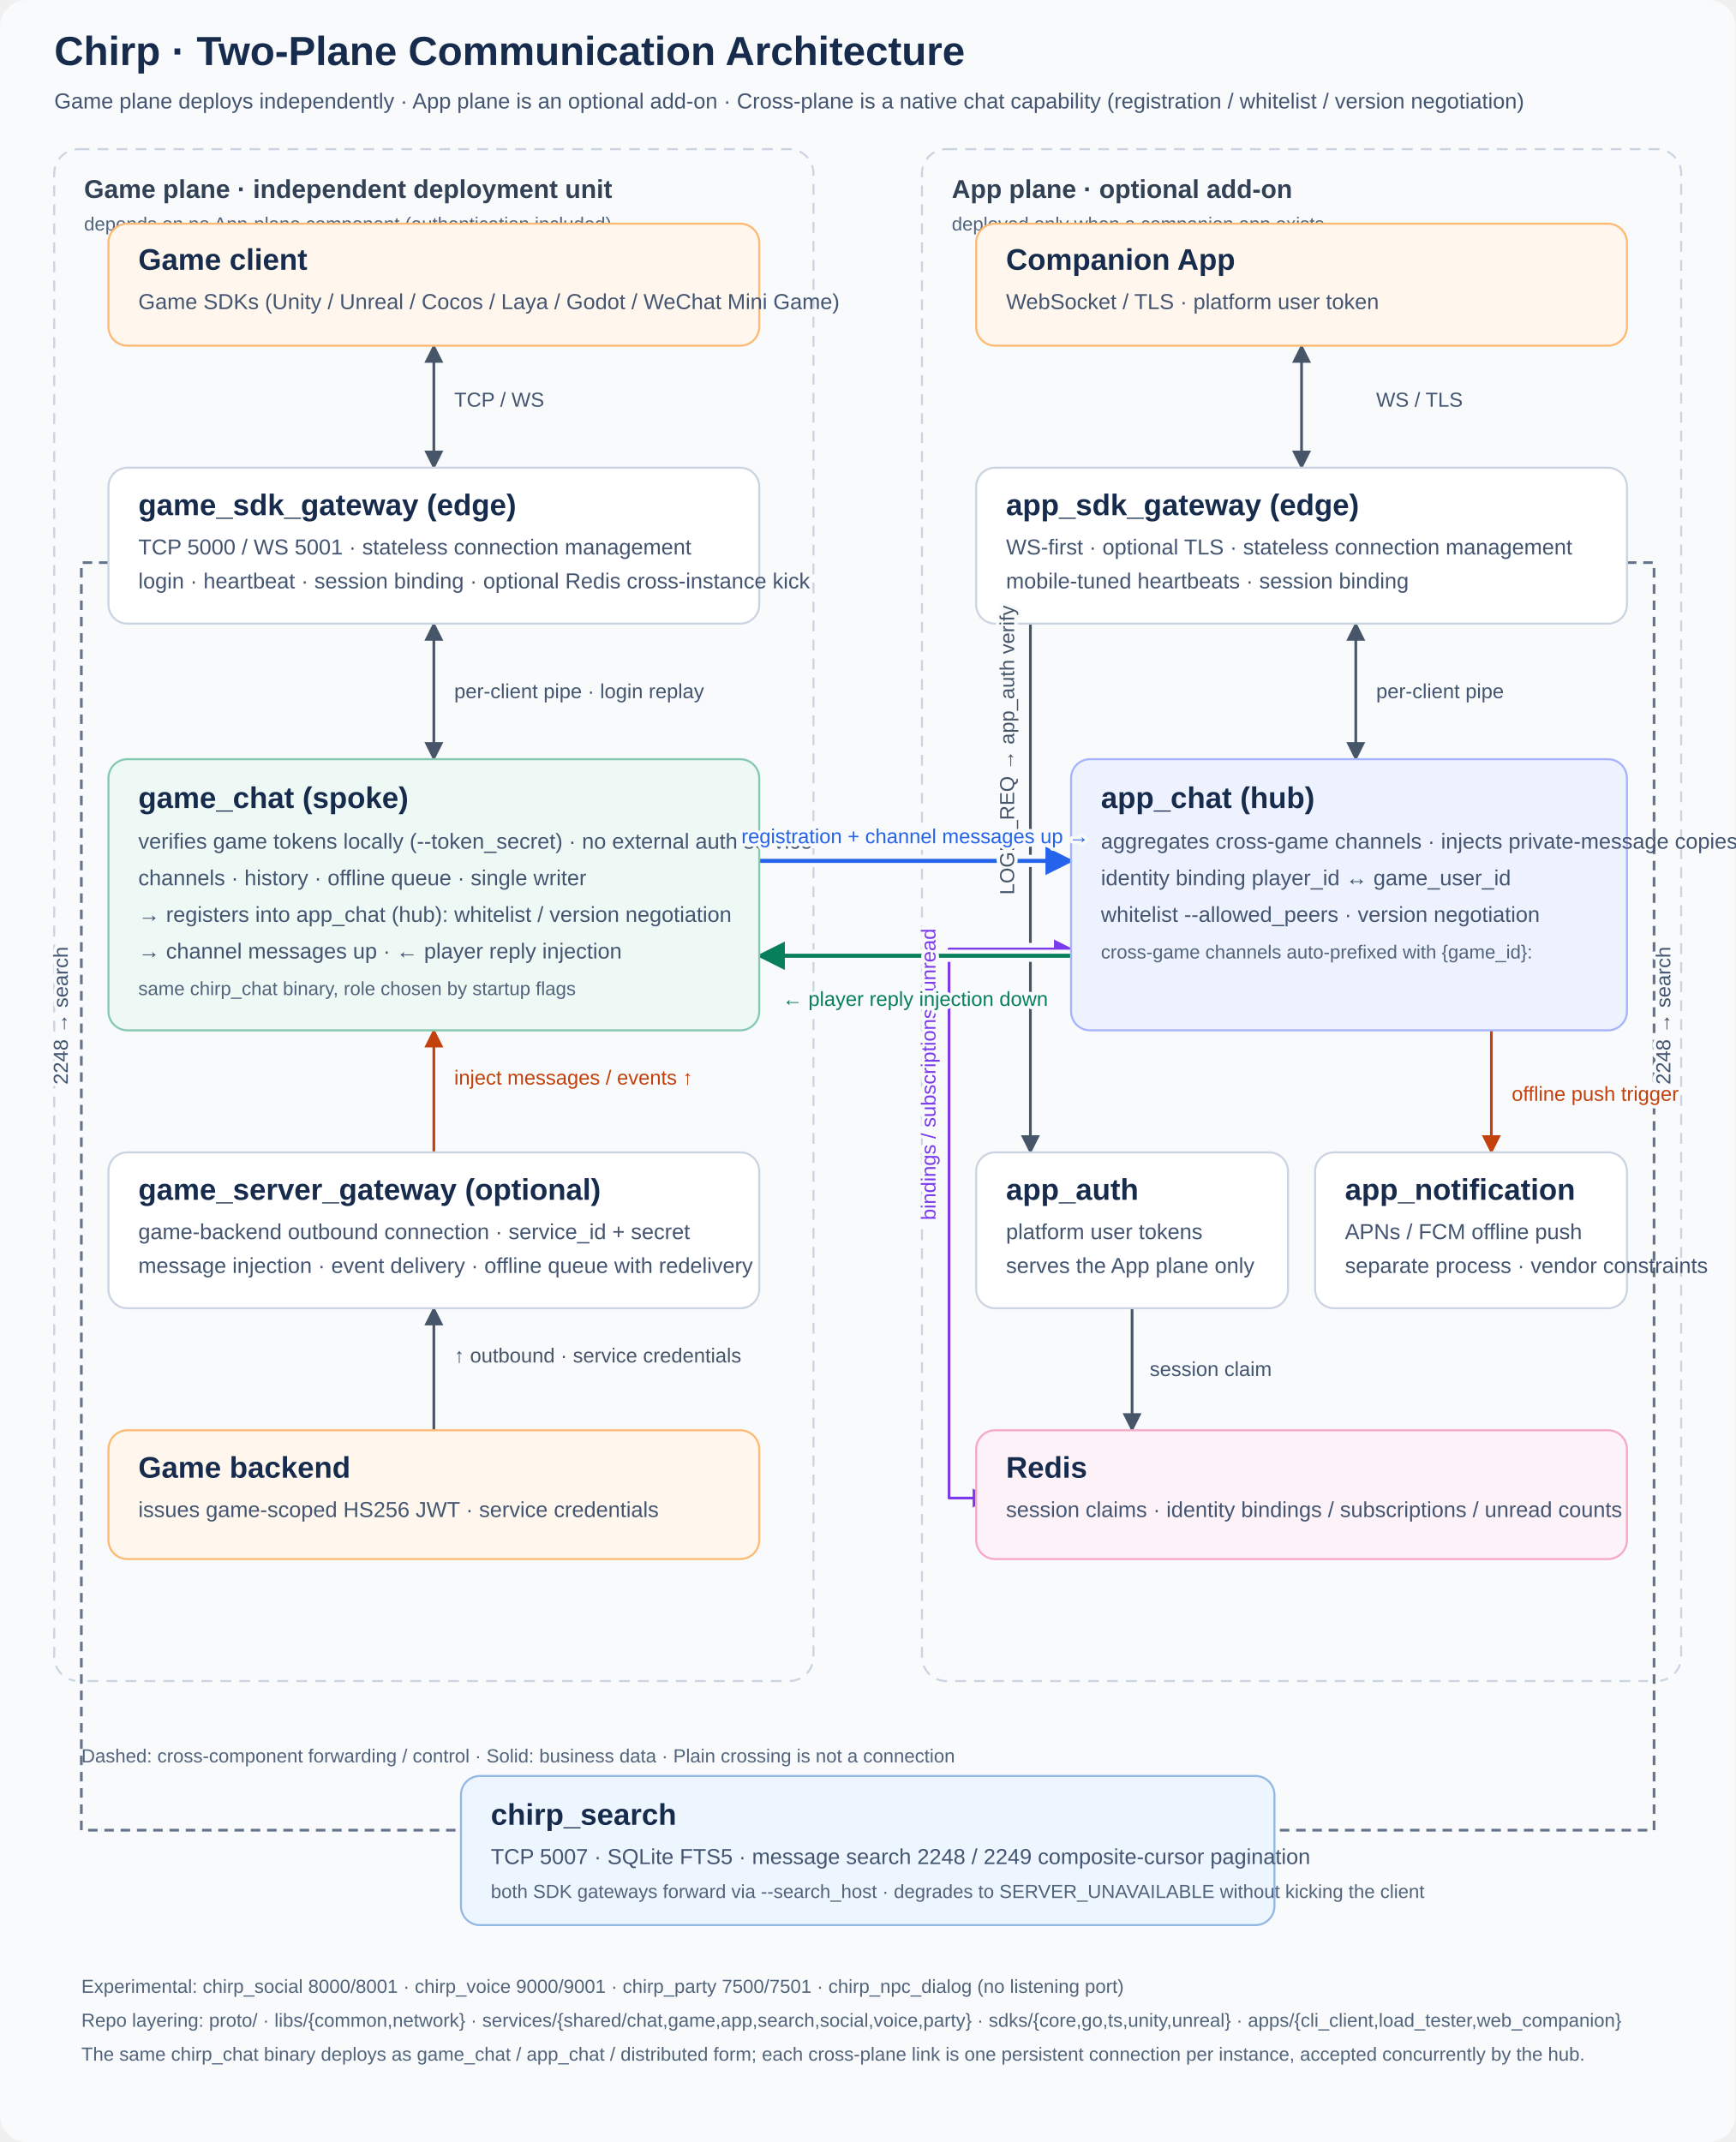
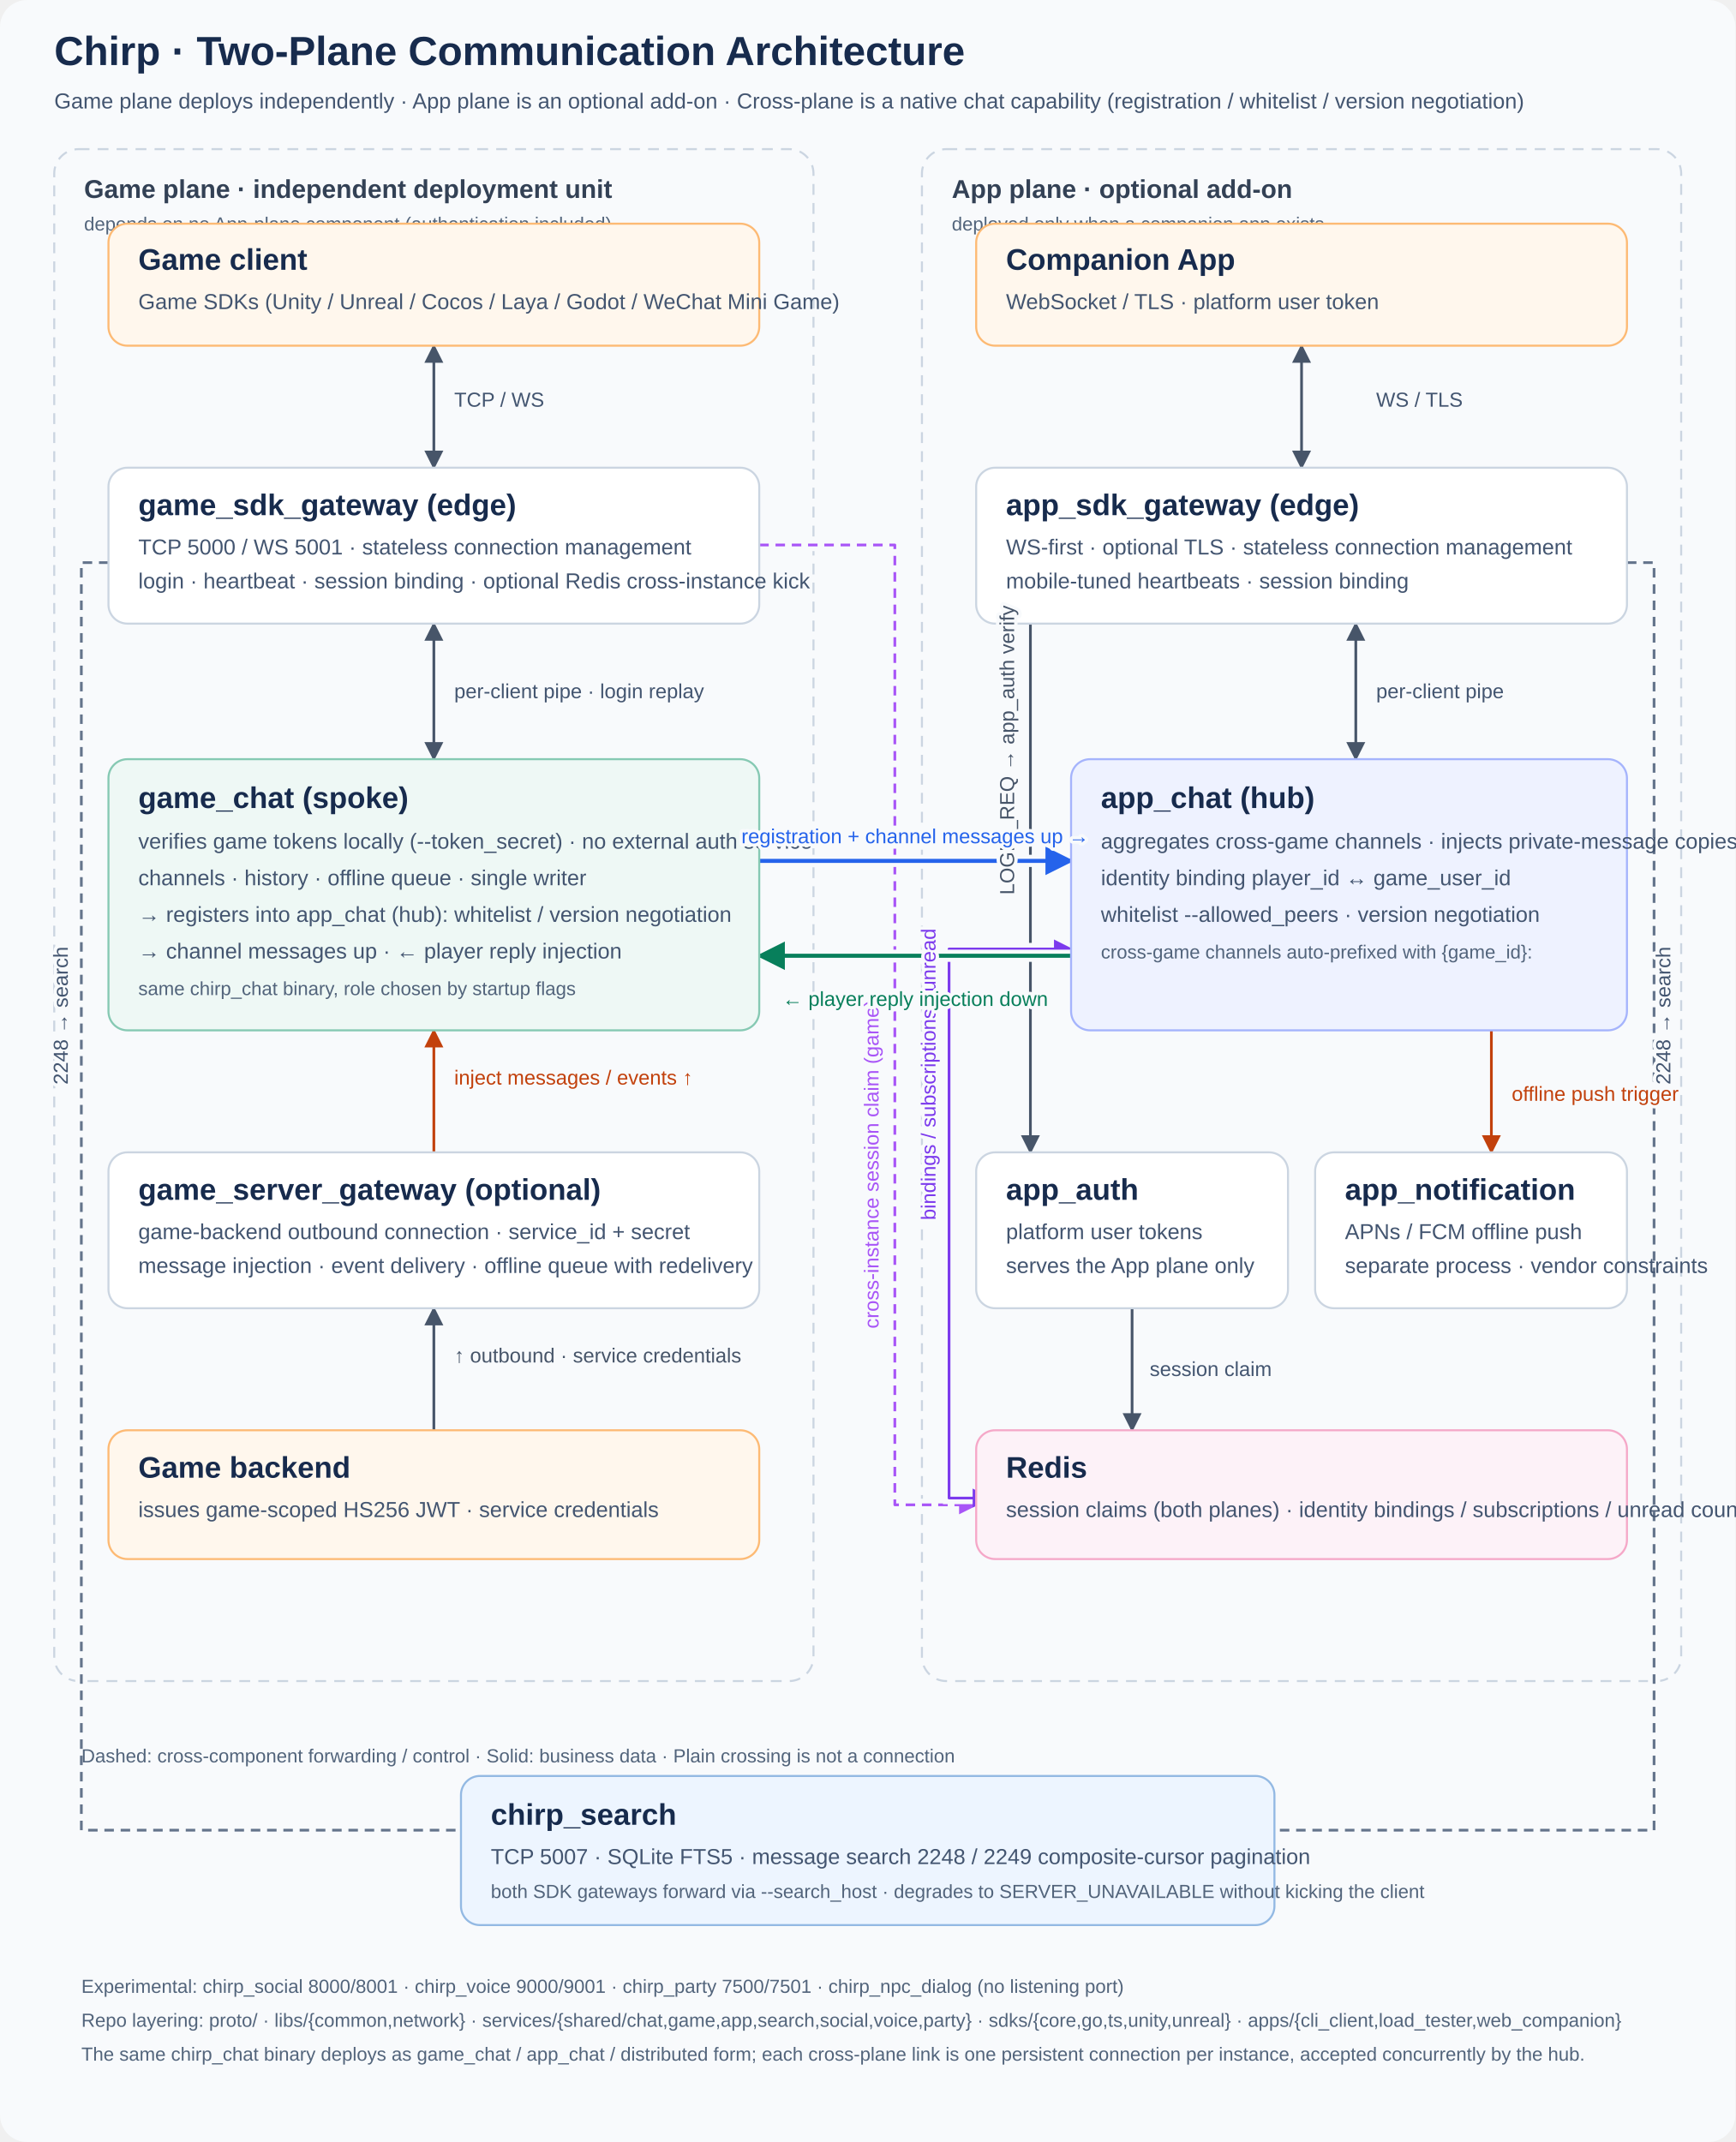
<svg xmlns="http://www.w3.org/2000/svg" width="1280" height="1580" viewBox="0 0 1280 1580" role="img" aria-labelledby="title desc" xml:lang="en">
  <defs>
    <marker id="arrow" viewBox="0 0 10 10" refX="9" refY="5" markerWidth="7" markerHeight="7" orient="auto-start-reverse">
      <path d="M0 0 L10 5 L0 10Z" fill="context-stroke" />
    </marker>
  </defs>
  <style>text{font-family:Arial,'Noto Sans CJK SC','Microsoft YaHei',sans-serif;fill:#172b4d}.title{font-size:30px;font-weight:700}.name{font-size:22px;font-weight:700}.body{font-size:16px;fill:#435570}.small{font-size:14px;fill:#52647b}.plane{font-size:19px;font-weight:700;fill:#334155}.label{font-size:15px;fill:#435570;paint-order:stroke;stroke:#f8fafc;stroke-width:5px;stroke-linejoin:round}.edge{fill:none;stroke-linejoin:round}.control{stroke-dasharray:7 5}</style>
  <rect width="1280" height="1580" rx="20" fill="#f8fafc" />
  <text x="40" y="48" class="title" text-anchor="start">Chirp · Two-Plane Communication Architecture</text>
  <text x="40" y="80" class="body" text-anchor="start">Game plane deploys independently · App plane is an optional add-on · Cross-plane is a native chat capability (registration / whitelist / version negotiation)</text>
  <g id="game-plane-scope" data-node="game-plane-scope">
    <rect x="40" y="110" width="560" height="1130" rx="18" fill="none" stroke="#cbd5e1" stroke-width="1.5" stroke-dasharray="8 6" />
    <text x="62" y="146" class="plane" text-anchor="start">Game plane · independent deployment unit</text>
    <text x="62" y="170" class="small" text-anchor="start">depends on no App-plane component (authentication included)</text>
  </g>
  <g id="app-plane-scope" data-node="app-plane-scope">
    <rect x="680" y="110" width="560" height="1130" rx="18" fill="none" stroke="#cbd5e1" stroke-width="1.5" stroke-dasharray="8 6" />
    <text x="702" y="146" class="plane" text-anchor="start">App plane · optional add-on</text>
    <text x="702" y="170" class="small" text-anchor="start">deployed only when a companion app exists</text>
  </g>
  <path d="M80 415 H60 V1350 H360" fill="none" stroke="#f8fafc" stroke-width="9" />
  <path id="game-search-bridge" data-from="game-sdk-gateway" data-to="chirp-search" d="M80 415 H60 V1350 H360" class="edge control" style="stroke:#64748b;stroke-width:2" marker-end="url(#arrow)" />
  <path d="M1200 415 H1220 V1350 H920" fill="none" stroke="#f8fafc" stroke-width="9" />
  <path id="app-search-bridge" data-from="app-sdk-gateway" data-to="chirp-search" d="M1200 415 H1220 V1350 H920" class="edge control" style="stroke:#64748b;stroke-width:2" marker-end="url(#arrow)" />
  <path d="M320 255 V345" fill="none" stroke="#f8fafc" stroke-width="9" />
  <path id="game-client-edge" data-from="game-client" data-to="game-sdk-gateway" d="M320 255 V345" class="edge" style="stroke:#475569;stroke-width:2" marker-end="url(#arrow)" marker-start="url(#arrow)" />
  <path d="M320 460 V560" fill="none" stroke="#f8fafc" stroke-width="9" />
  <path id="game-edge-chat" data-from="game-sdk-gateway" data-to="game-chat" d="M320 460 V560" class="edge" style="stroke:#475569;stroke-width:2" marker-end="url(#arrow)" marker-start="url(#arrow)" />
+   <path d="M560 402 H660 V1110 H720" fill="none" stroke="#f8fafc" stroke-width="9" />
+   <path id="game-claim-redis" data-from="game-sdk-gateway" data-to="redis" d="M560 402 H660 V1110 H720" class="edge control" style="stroke:#a855f7;stroke-width:2" marker-end="url(#arrow)" />
  <path d="M320 1055 V965" fill="none" stroke="#f8fafc" stroke-width="9" />
  <path id="backend-server-gateway" data-from="game-backend" data-to="game-server-gateway" d="M320 1055 V965" class="edge" style="stroke:#475569;stroke-width:2" marker-end="url(#arrow)" />
  <path d="M320 850 V760" fill="none" stroke="#f8fafc" stroke-width="9" />
  <path id="server-gateway-inject" data-from="game-server-gateway" data-to="game-chat" d="M320 850 V760" class="edge" style="stroke:#c2410c;stroke-width:2" marker-end="url(#arrow)" />
  <path d="M960 255 V345" fill="none" stroke="#f8fafc" stroke-width="9" />
  <path id="app-client-edge" data-from="app-client" data-to="app-sdk-gateway" d="M960 255 V345" class="edge" style="stroke:#475569;stroke-width:2" marker-end="url(#arrow)" marker-start="url(#arrow)" />
  <path d="M1000 460 V560" fill="none" stroke="#f8fafc" stroke-width="9" />
  <path id="app-edge-chat" data-from="app-sdk-gateway" data-to="app-chat" d="M1000 460 V560" class="edge" style="stroke:#475569;stroke-width:2" marker-end="url(#arrow)" marker-start="url(#arrow)" />
  <path d="M760 460 V850" fill="none" stroke="#f8fafc" stroke-width="9" />
  <path id="app-edge-auth" data-from="app-sdk-gateway" data-to="app-auth" d="M760 460 V850" class="edge" style="stroke:#475569;stroke-width:2" marker-end="url(#arrow)" />
  <path d="M1100 760 V850" fill="none" stroke="#f8fafc" stroke-width="9" />
  <path id="chat-notify" data-from="app-chat" data-to="app-notification" d="M1100 760 V850" class="edge" style="stroke:#c2410c;stroke-width:2" marker-end="url(#arrow)" />
  <path d="M790 700 H700 V1105 H730" fill="none" stroke="#f8fafc" stroke-width="9" />
  <path id="chat-redis" data-from="app-chat" data-to="redis" d="M790 700 H700 V1105 H730" class="edge" style="stroke:#7c3aed;stroke-width:2" marker-end="url(#arrow)" marker-start="url(#arrow)" />
  <path d="M835 965 V1055" fill="none" stroke="#f8fafc" stroke-width="9" />
  <path id="auth-redis" data-from="app-auth" data-to="redis" d="M835 965 V1055" class="edge" style="stroke:#475569;stroke-width:2" marker-end="url(#arrow)" />
  <path d="M560 635 H790" fill="none" stroke="#f8fafc" stroke-width="9" />
  <path id="peer-register" data-from="game-chat" data-to="app-chat" d="M560 635 H790" class="edge" style="stroke:#2563eb;stroke-width:3" marker-end="url(#arrow)" />
  <path d="M790 705 H560" fill="none" stroke="#f8fafc" stroke-width="9" />
  <path id="peer-inject" data-from="app-chat" data-to="game-chat" d="M790 705 H560" class="edge" style="stroke:#087f5b;stroke-width:3" marker-end="url(#arrow)" />
  <g id="game-client" data-node="game-client">
    <rect x="80" y="165" width="480" height="90" rx="14" fill="#fff7ed" stroke="#fdba74" stroke-width="1.5" />
    <text x="102" y="199" class="name" text-anchor="start">Game client</text>
    <text x="102" y="228" class="body" text-anchor="start">Game SDKs (Unity / Unreal / Cocos / Laya / Godot / WeChat Mini Game)</text>
  </g>
  <g id="game-sdk-gateway" data-node="game-sdk-gateway">
    <rect x="80" y="345" width="480" height="115" rx="14" fill="#fff" stroke="#cbd5e1" stroke-width="1.5" />
    <text x="102" y="380" class="name" text-anchor="start">game_sdk_gateway (edge)</text>
    <text x="102" y="409" class="body" text-anchor="start">TCP 5000 / WS 5001 · stateless connection management</text>
    <text x="102" y="434" class="body" text-anchor="start">login · heartbeat · session binding · optional Redis cross-instance kick</text>
  </g>
  <g id="game-chat" data-node="game-chat">
    <rect x="80" y="560" width="480" height="200" rx="14" fill="#eef8f5" stroke="#86c9b3" stroke-width="1.5" />
    <text x="102" y="596" class="name" text-anchor="start">game_chat (spoke)</text>
    <text x="102" y="626" class="body" text-anchor="start">verifies game tokens locally (--token_secret) · no external auth service</text>
    <text x="102" y="653" class="body" text-anchor="start">channels · history · offline queue · single writer</text>
    <text x="102" y="680" class="body" text-anchor="start">→ registers into app_chat (hub): whitelist / version negotiation</text>
    <text x="102" y="707" class="body" text-anchor="start">→ channel messages up · ← player reply injection</text>
    <text x="102" y="734" class="small" text-anchor="start">same chirp_chat binary, role chosen by startup flags</text>
  </g>
  <g id="game-server-gateway" data-node="game-server-gateway">
    <rect x="80" y="850" width="480" height="115" rx="14" fill="#fff" stroke="#cbd5e1" stroke-width="1.5" />
    <text x="102" y="885" class="name" text-anchor="start">game_server_gateway (optional)</text>
    <text x="102" y="914" class="body" text-anchor="start">game-backend outbound connection · service_id + secret</text>
    <text x="102" y="939" class="body" text-anchor="start">message injection · event delivery · offline queue with redelivery</text>
  </g>
  <g id="game-backend" data-node="game-backend">
    <rect x="80" y="1055" width="480" height="95" rx="14" fill="#fff7ed" stroke="#fdba74" stroke-width="1.5" />
    <text x="102" y="1090" class="name" text-anchor="start">Game backend</text>
    <text x="102" y="1119" class="body" text-anchor="start">issues game-scoped HS256 JWT · service credentials</text>
  </g>
  <g id="app-client" data-node="app-client">
    <rect x="720" y="165" width="480" height="90" rx="14" fill="#fff7ed" stroke="#fdba74" stroke-width="1.5" />
    <text x="742" y="199" class="name" text-anchor="start">Companion App</text>
    <text x="742" y="228" class="body" text-anchor="start">WebSocket / TLS · platform user token</text>
  </g>
  <g id="app-sdk-gateway" data-node="app-sdk-gateway">
    <rect x="720" y="345" width="480" height="115" rx="14" fill="#fff" stroke="#cbd5e1" stroke-width="1.5" />
    <text x="742" y="380" class="name" text-anchor="start">app_sdk_gateway (edge)</text>
    <text x="742" y="409" class="body" text-anchor="start">WS-first · optional TLS · stateless connection management</text>
    <text x="742" y="434" class="body" text-anchor="start">mobile-tuned heartbeats · session binding</text>
  </g>
  <g id="app-chat" data-node="app-chat">
    <rect x="790" y="560" width="410" height="200" rx="14" fill="#eef2ff" stroke="#a5b4fc" stroke-width="1.5" />
    <text x="812" y="596" class="name" text-anchor="start">app_chat (hub)</text>
    <text x="812" y="626" class="body" text-anchor="start">aggregates cross-game channels · injects private-message copies</text>
    <text x="812" y="653" class="body" text-anchor="start">identity binding player_id ↔ game_user_id</text>
    <text x="812" y="680" class="body" text-anchor="start">whitelist --allowed_peers · version negotiation</text>
    <text x="812" y="707" class="small" text-anchor="start">cross-game channels auto-prefixed with {game_id}:</text>
  </g>
  <g id="app-auth" data-node="app-auth">
    <rect x="720" y="850" width="230" height="115" rx="14" fill="#fff" stroke="#cbd5e1" stroke-width="1.5" />
    <text x="742" y="885" class="name" text-anchor="start">app_auth</text>
    <text x="742" y="914" class="body" text-anchor="start">platform user tokens</text>
    <text x="742" y="939" class="body" text-anchor="start">serves the App plane only</text>
  </g>
  <g id="app-notification" data-node="app-notification">
    <rect x="970" y="850" width="230" height="115" rx="14" fill="#fff" stroke="#cbd5e1" stroke-width="1.5" />
    <text x="992" y="885" class="name" text-anchor="start">app_notification</text>
    <text x="992" y="914" class="body" text-anchor="start">APNs / FCM offline push</text>
    <text x="992" y="939" class="body" text-anchor="start">separate process · vendor constraints</text>
  </g>
  <g id="redis" data-node="redis">
    <rect x="720" y="1055" width="480" height="95" rx="14" fill="#fdf2f8" stroke="#f5a8c8" stroke-width="1.5" />
    <text x="742" y="1090" class="name" text-anchor="start">Redis</text>
-     <text x="742" y="1119" class="body" text-anchor="start">session claims · identity bindings / subscriptions / unread counts</text>
+     <text x="742" y="1119" class="body" text-anchor="start">session claims (both planes) · identity bindings / subscriptions / unread counts</text>
  </g>
  <g id="chirp-search" data-node="chirp-search">
    <rect x="340" y="1310" width="600" height="110" rx="14" fill="#edf5ff" stroke="#93b9e3" stroke-width="1.5" />
    <text x="362" y="1346" class="name" text-anchor="start">chirp_search</text>
    <text x="362" y="1375" class="body" text-anchor="start">TCP 5007 · SQLite FTS5 · message search 2248 / 2249 composite-cursor pagination</text>
    <text x="362" y="1400" class="small" text-anchor="start">both SDK gateways forward via --search_host · degrades to SERVER_UNAVAILABLE without kicking the client</text>
  </g>
  <text x="335" y="300" class="label" text-anchor="start">TCP / WS</text>
  <text x="335" y="515" class="label" text-anchor="start">per-client pipe · login replay</text>
  <text x="335" y="1005" class="label" text-anchor="start" style="fill:#475569">↑ outbound · service credentials</text>
  <text x="335" y="800" class="label" text-anchor="start" style="fill:#c2410c">inject messages / events ↑</text>
  <text x="1015" y="300" class="label" text-anchor="start">WS / TLS</text>
  <text x="1015" y="515" class="label" text-anchor="start">per-client pipe</text>
  <text transform="translate(748 660) rotate(-90)" class="label" text-anchor="start" style="fill:#475569">LOGIN_REQ → app_auth verify</text>
  <text x="1115" y="812" class="label" text-anchor="start" style="fill:#c2410c">offline push trigger</text>
  <text transform="translate(690 900) rotate(-90)" class="label" text-anchor="start" style="fill:#7c3aed">bindings / subscriptions / unread</text>
  <text x="848" y="1015" class="label" text-anchor="start">session claim</text>
+   <text transform="translate(648 980) rotate(-90)" class="label" text-anchor="start" style="fill:#a855f7">cross-instance session claim (game)</text>
  <text x="675" y="622" class="label" text-anchor="middle" style="fill:#2563eb">registration + channel messages up →</text>
  <text x="675" y="742" class="label" text-anchor="middle" style="fill:#087f5b">← player reply injection down</text>
  <text transform="translate(50 800) rotate(-90)" class="label" text-anchor="start">2248 → search</text>
  <text transform="translate(1232 800) rotate(-90)" class="label" text-anchor="start">2248 → search</text>
  <text x="60" y="1300" class="small" text-anchor="start">Dashed: cross-component forwarding / control · Solid: business data · Plain crossing is not a connection</text>
  <text x="60" y="1470" class="small" text-anchor="start">Experimental: chirp_social 8000/8001 · chirp_voice 9000/9001 · chirp_party 7500/7501 · chirp_npc_dialog (no listening port)</text>
  <text x="60" y="1495" class="small" text-anchor="start">Repo layering: proto/ · libs/{common,network} · services/{shared/chat,game,app,search,social,voice,party} · sdks/{core,go,ts,unity,unreal} · apps/{cli_client,load_tester,web_companion}</text>
  <text x="60" y="1520" class="small" text-anchor="start">The same chirp_chat binary deploys as game_chat / app_chat / distributed form; each cross-plane link is one persistent connection per instance, accepted concurrently by the hub.</text>
</svg>
